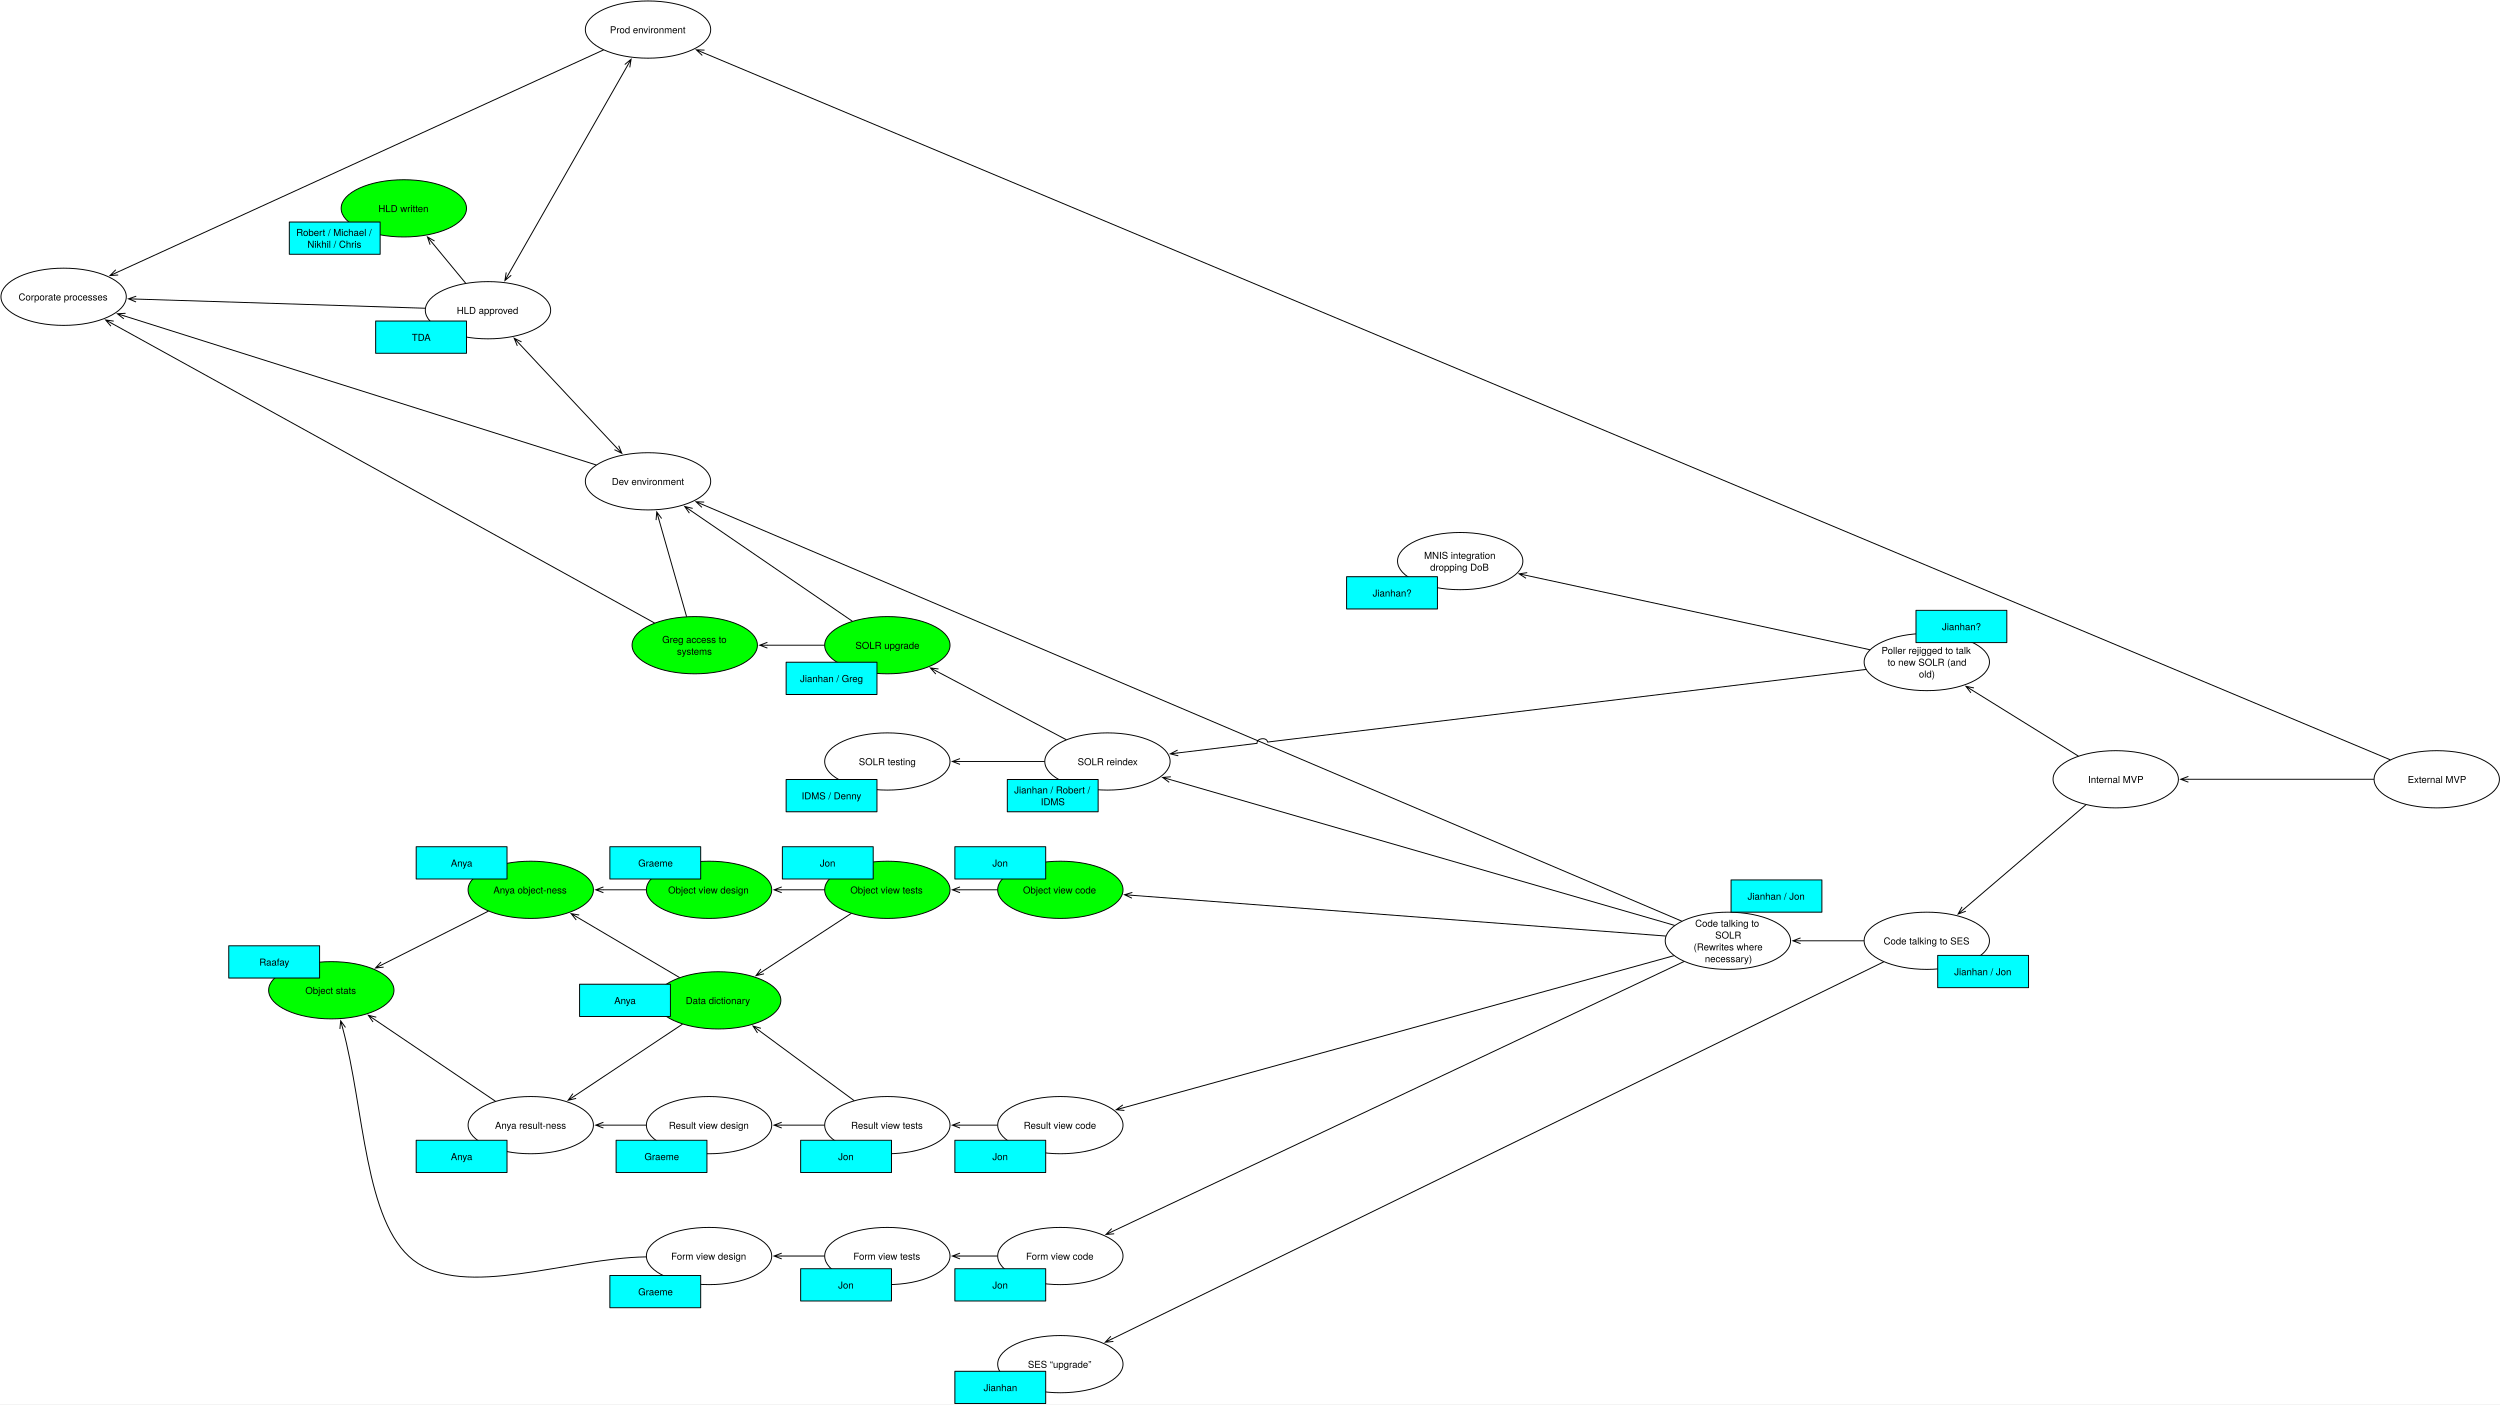
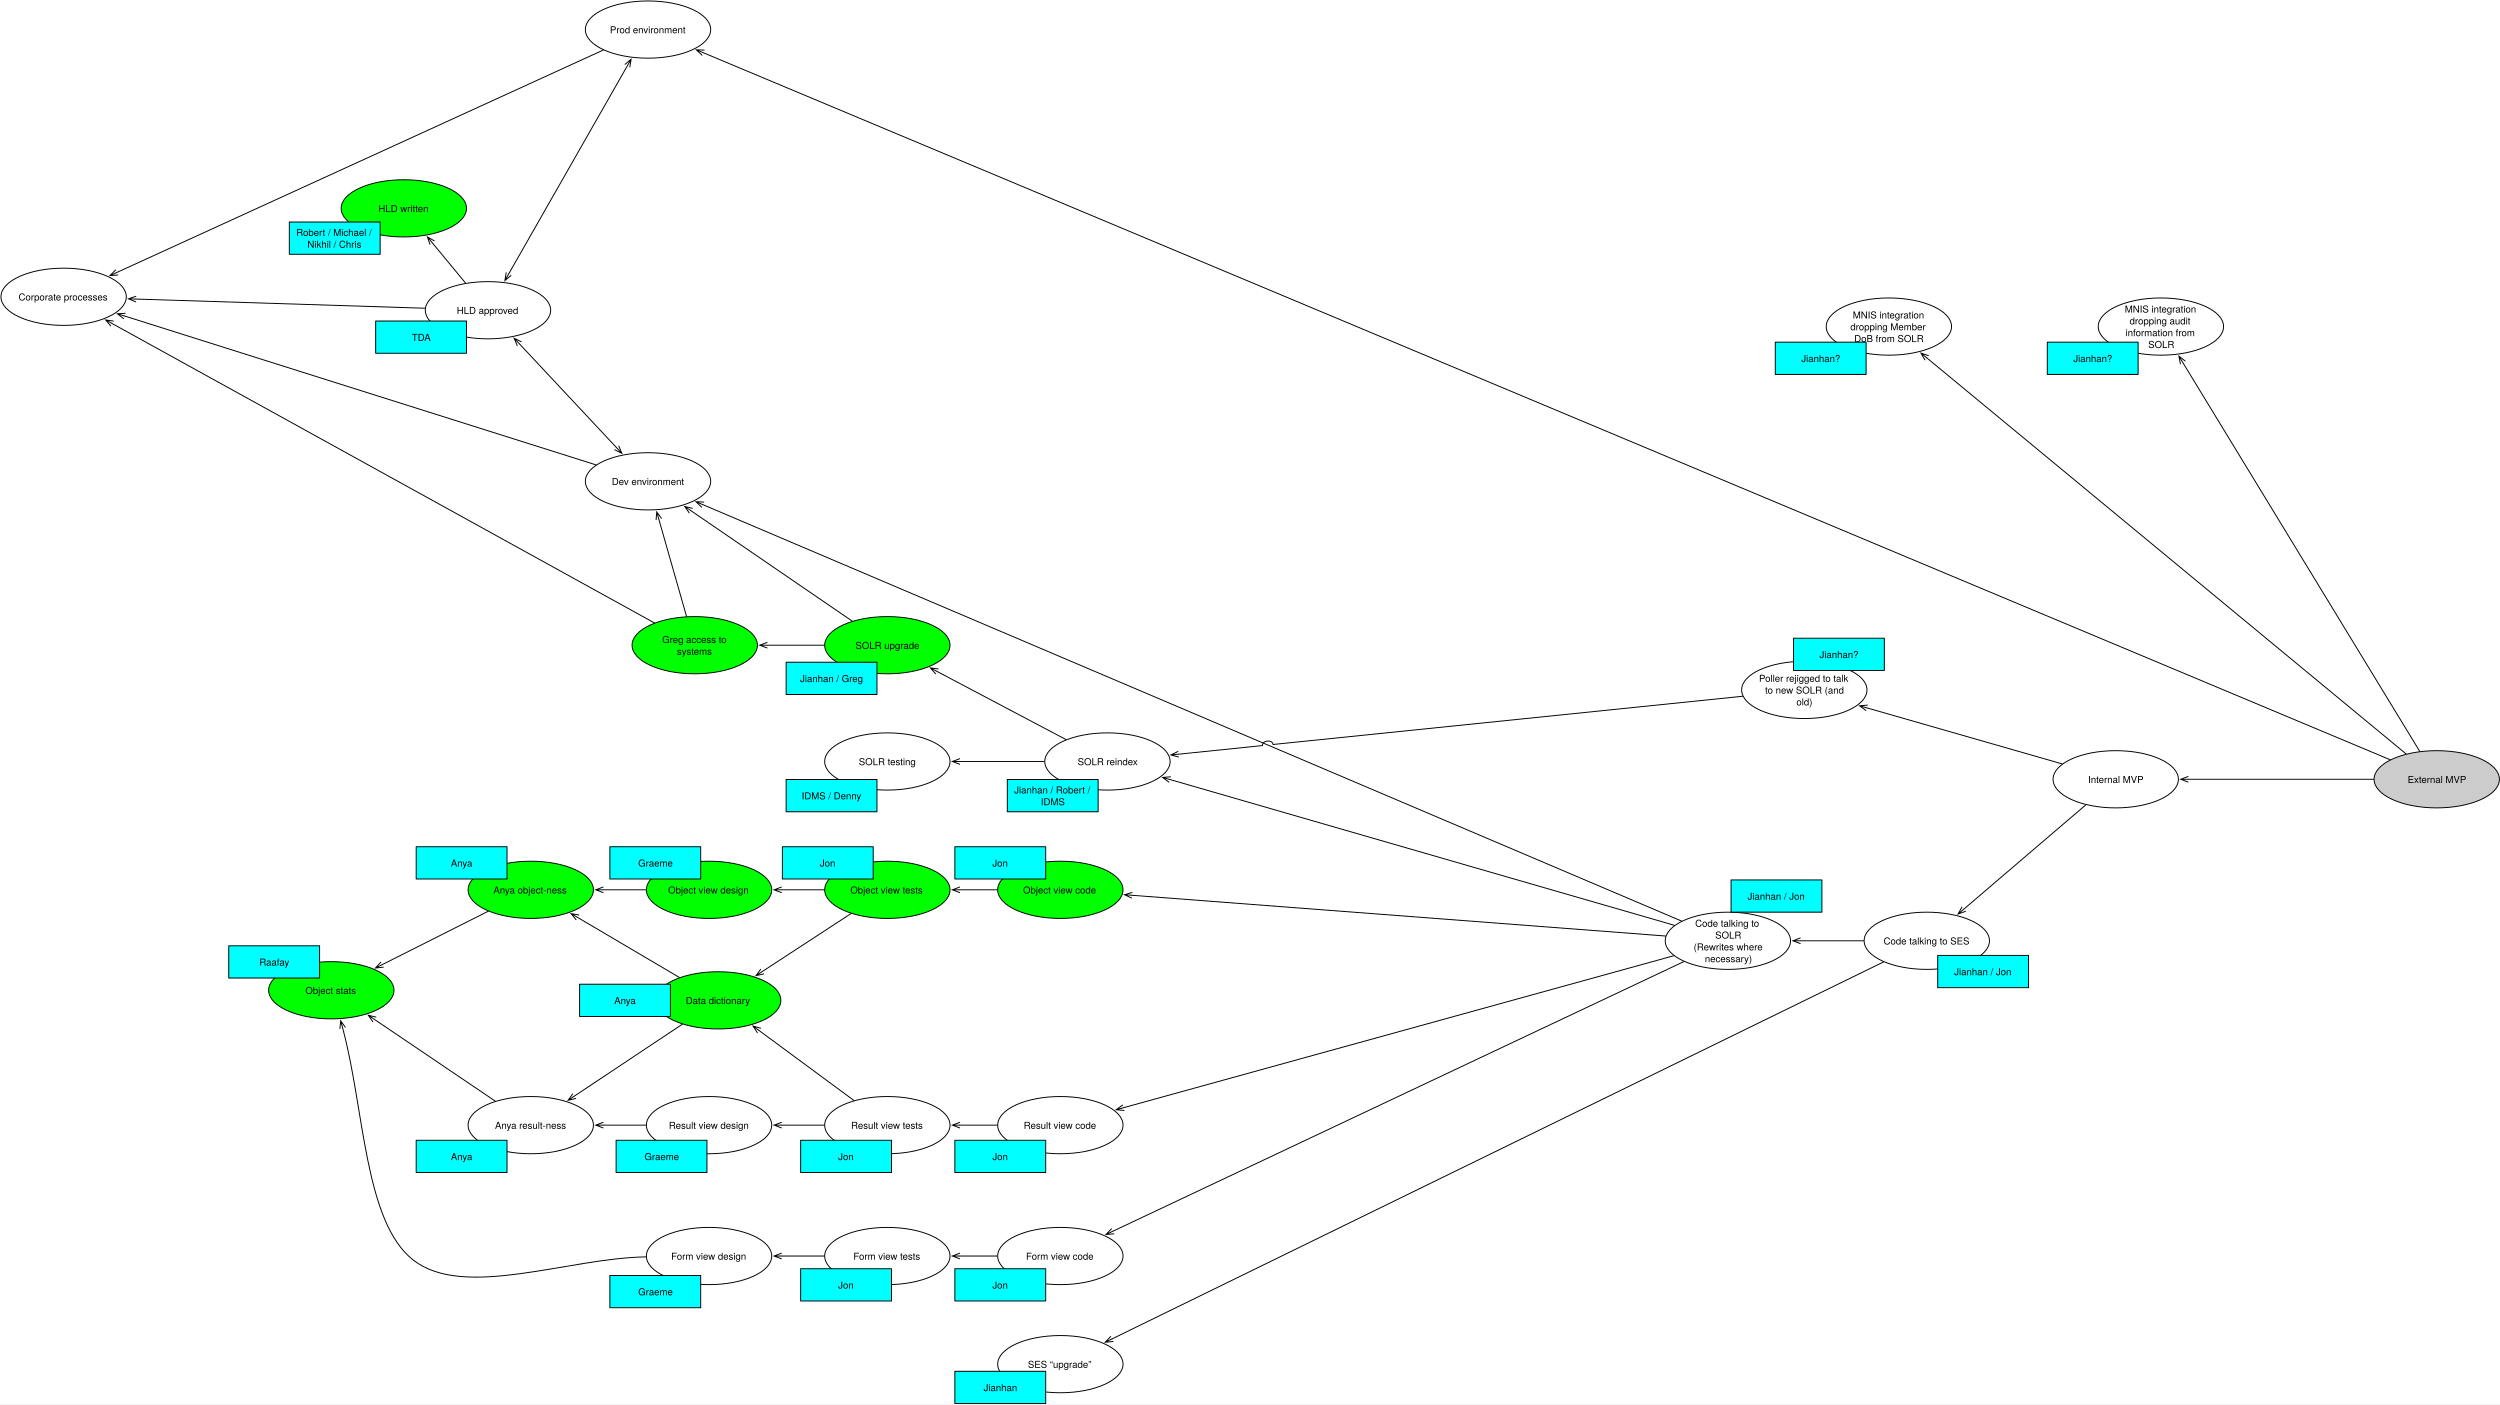
<svg xmlns="http://www.w3.org/2000/svg" version="1.1" viewBox="-69 -586 2601 1461" width="2601" height="1461">
  <defs>
    <marker orient="auto" overflow="visible" markerUnits="strokeWidth" id="StickArrow_Marker" stroke-linejoin="miter" stroke-miterlimit="10" viewBox="-1 -4 10 8" markerWidth="10" markerHeight="8" color="black">
      <g>
        <path d="M 8 0 L 0 0 M 0 -3 L 8 0 L 0 3" fill="none" stroke="currentColor" stroke-width="1" />
      </g>
    </marker>
    <marker orient="auto" overflow="visible" markerUnits="strokeWidth" id="StickArrow_Marker_2" stroke-linejoin="miter" stroke-miterlimit="10" viewBox="-9 -4 10 8" markerWidth="10" markerHeight="8" color="black">
      <g>
        <path d="M -8 0 L 0 0 M 0 3 L -8 0 L 0 -3" fill="none" stroke="currentColor" stroke-width="1" />
      </g>
    </marker>
  </defs>
  <g id="Canvas_1" stroke="none" fill="none" fill-opacity="1" stroke-opacity="1" stroke-dasharray="none">
    <rect fill="white" x="-69" y="-586" width="2601" height="1461" />
    <g id="Canvas_1_Layer_1">
      <g id="Graphic_6">
        <ellipse cx="668.697" cy="339.764" rx="65.197" ry="29.764" fill="lime" />
        <ellipse cx="668.697" cy="339.764" rx="65.197" ry="29.764" stroke="black" stroke-linecap="round" stroke-linejoin="round" stroke-width="1" />
        <text transform="translate(621.5394 333.6238)" fill="black">
          <tspan font-family="Helvetica Neue" font-size="10" fill="black" x="4.562" y="10">Object view design</tspan>
        </text>
      </g>
      <g id="Graphic_7">
        <ellipse cx="275.697" cy="444.264" rx="65.197" ry="29.764" fill="lime" />
        <ellipse cx="275.697" cy="444.264" rx="65.197" ry="29.764" stroke="black" stroke-linecap="round" stroke-linejoin="round" stroke-width="1" />
        <text transform="translate(228.5394 438.1238)" fill="black">
          <tspan font-family="Helvetica Neue" font-size="10" fill="black" x="20.112" y="10">Object stats</tspan>
        </text>
      </g>
      <g id="Graphic_8">
        <ellipse cx="483.197" cy="339.764" rx="65.197" ry="29.764" fill="lime" />
        <ellipse cx="483.197" cy="339.764" rx="65.197" ry="29.764" stroke="black" stroke-linecap="round" stroke-linejoin="round" stroke-width="1" />
        <text transform="translate(436.0394 333.6238)" fill="black">
          <tspan font-family="Helvetica Neue" font-size="10" fill="black" x="8.262" y="10">Anya object-ness</tspan>
        </text>
      </g>
      <g id="Graphic_9">
        <ellipse cx="1034.197" cy="339.764" rx="65.197" ry="29.764" fill="lime" />
        <ellipse cx="1034.197" cy="339.764" rx="65.197" ry="29.764" stroke="black" stroke-linecap="round" stroke-linejoin="round" stroke-width="1" />
        <text transform="translate(987.0394 333.6238)" fill="black">
          <tspan font-family="Helvetica Neue" font-size="10" fill="black" x="8.267" y="10">Object view code</tspan>
        </text>
      </g>
      <g id="Graphic_10">
        <ellipse cx="668.697" cy="584.597" rx="65.197" ry="29.764" fill="white" />
        <ellipse cx="668.697" cy="584.597" rx="65.197" ry="29.764" stroke="black" stroke-linecap="round" stroke-linejoin="round" stroke-width="1" />
        <text transform="translate(621.5394 578.4571)" fill="black">
          <tspan font-family="Helvetica Neue" font-size="10" fill="black" x="5.307" y="10">Result view design</tspan>
        </text>
      </g>
      <g id="Graphic_11">
        <ellipse cx="854.197" cy="85.264" rx="65.197" ry="29.764" fill="lime" />
        <ellipse cx="854.197" cy="85.264" rx="65.197" ry="29.764" stroke="black" stroke-linecap="round" stroke-linejoin="round" stroke-width="1" />
        <text transform="translate(807.0394 79.12378)" fill="black">
          <tspan font-family="Helvetica Neue" font-size="10" fill="black" x="13.907" y="10">SOLR upgrade</tspan>
        </text>
      </g>
      <g id="Graphic_12">
        <ellipse cx="1083.197" cy="206.25" rx="65.197" ry="29.764" fill="white" />
        <ellipse cx="1083.197" cy="206.25" rx="65.197" ry="29.764" stroke="black" stroke-linecap="round" stroke-linejoin="round" stroke-width="1" />
        <text transform="translate(1036.039 200.11)" fill="black">
          <tspan font-family="Helvetica Neue" font-size="10" fill="black" x="16.132" y="10">SOLR reindex</tspan>
        </text>
      </g>
      <g id="Graphic_13">
        <ellipse cx="854.197" cy="206.25" rx="65.197" ry="29.764" fill="white" />
        <ellipse cx="854.197" cy="206.25" rx="65.197" ry="29.764" stroke="black" stroke-linecap="round" stroke-linejoin="round" stroke-width="1" />
        <text transform="translate(807.0394 200.11)" fill="black">
          <tspan font-family="Helvetica Neue" font-size="10" fill="black" x="17.427" y="10">SOLR testing</tspan>
        </text>
      </g>
      <g id="Line_14">
        <line x1="438.962" y1="362.041" x2="328.774" y2="417.534" marker-end="url(#StickArrow_Marker)" stroke="black" stroke-linecap="round" stroke-linejoin="round" stroke-width="1" />
      </g>
      <g id="Line_15">
        <line x1="640.905" y1="479.593" x2="528.729" y2="554.281" marker-end="url(#StickArrow_Marker)" stroke="black" stroke-linecap="round" stroke-linejoin="round" stroke-width="1" />
      </g>
      <g id="Graphic_16">
        <ellipse cx="854.197" cy="339.764" rx="65.197" ry="29.764" fill="lime" />
        <ellipse cx="854.197" cy="339.764" rx="65.197" ry="29.764" stroke="black" stroke-linecap="round" stroke-linejoin="round" stroke-width="1" />
        <text transform="translate(807.0394 333.6238)" fill="black">
          <tspan font-family="Helvetica Neue" font-size="10" fill="black" x="8.637" y="10">Object view tests</tspan>
        </text>
      </g>
      <g id="Line_17">
        <line x1="788.5" y1="339.764" x2="744.294" y2="339.764" marker-end="url(#StickArrow_Marker)" stroke="black" stroke-linecap="round" stroke-linejoin="round" stroke-width="1" />
      </g>
      <g id="Line_18">
        <line x1="968.5" y1="339.764" x2="929.794" y2="339.764" marker-end="url(#StickArrow_Marker)" stroke="black" stroke-linecap="round" stroke-linejoin="round" stroke-width="1" />
      </g>
      <g id="Graphic_19">
        <ellipse cx="483.197" cy="584.597" rx="65.197" ry="29.764" fill="white" />
        <ellipse cx="483.197" cy="584.597" rx="65.197" ry="29.764" stroke="black" stroke-linecap="round" stroke-linejoin="round" stroke-width="1" />
        <text transform="translate(436.0394 578.4571)" fill="black">
          <tspan font-family="Helvetica Neue" font-size="10" fill="black" x="9.927" y="10">Anya result-ness</tspan>
        </text>
      </g>
      <g id="Line_20">
        <line x1="446.299" y1="559.643" x2="320.795" y2="474.764" marker-end="url(#StickArrow_Marker)" stroke="black" stroke-linecap="round" stroke-linejoin="round" stroke-width="1" />
      </g>
      <g id="Line_21">
        <line x1="603" y1="584.597" x2="558.794" y2="584.597" marker-end="url(#StickArrow_Marker)" stroke="black" stroke-linecap="round" stroke-linejoin="round" stroke-width="1" />
      </g>
      <g id="Graphic_22">
        <ellipse cx="854.197" cy="584.597" rx="65.197" ry="29.764" fill="white" />
        <ellipse cx="854.197" cy="584.597" rx="65.197" ry="29.764" stroke="black" stroke-linecap="round" stroke-linejoin="round" stroke-width="1" />
        <text transform="translate(807.0394 578.4571)" fill="black">
          <tspan font-family="Helvetica Neue" font-size="10" fill="black" x="9.382" y="10">Result view tests</tspan>
        </text>
      </g>
      <g id="Line_23">
        <line x1="788.5" y1="584.597" x2="744.294" y2="584.597" marker-end="url(#StickArrow_Marker)" stroke="black" stroke-linecap="round" stroke-linejoin="round" stroke-width="1" />
      </g>
      <g id="Line_24">
        <line x1="968.5" y1="584.597" x2="929.794" y2="584.597" marker-end="url(#StickArrow_Marker)" stroke="black" stroke-linecap="round" stroke-linejoin="round" stroke-width="1" />
      </g>
      <g id="Line_26">
        <line x1="1017.5" y1="206.25" x2="929.794" y2="206.25" marker-end="url(#StickArrow_Marker)" stroke="black" stroke-linecap="round" stroke-linejoin="round" stroke-width="1" />
      </g>
      <g id="Line_27">
        <line x1="1040.126" y1="183.495" x2="906.021" y2="112.644" marker-end="url(#StickArrow_Marker)" stroke="black" stroke-linecap="round" stroke-linejoin="round" stroke-width="1" />
      </g>
      <g id="Graphic_28">
        <ellipse cx="1728.697" cy="392.791" rx="65.197" ry="29.764" fill="white" />
        <ellipse cx="1728.697" cy="392.791" rx="65.197" ry="29.764" stroke="black" stroke-linecap="round" stroke-linejoin="round" stroke-width="1" />
        <text transform="translate(1681.539 368.2313)" fill="black">
          <tspan font-family="Helvetica Neue" font-size="10" fill="black" x="13.077" y="10">Code talking to </tspan>
          <tspan font-family="Helvetica Neue" font-size="10" fill="black" x="33.912" y="22.28">SOLR</tspan>
          <tspan font-family="Helvetica Neue" font-size="10" fill="black" x="11.522" y="34.56">(Rewrites where </tspan>
          <tspan font-family="Helvetica Neue" font-size="10" fill="black" x="23.177" y="46.84">necessary)</tspan>
        </text>
      </g>
      <g id="Line_29">
        <line x1="1673.117" y1="376.73" x2="1148.287" y2="225.06" marker-end="url(#StickArrow_Marker)" stroke="black" stroke-linecap="round" stroke-linejoin="round" stroke-width="1" />
      </g>
      <g id="Graphic_30">
        <ellipse cx="1034.197" cy="584.597" rx="65.197" ry="29.764" fill="white" />
        <ellipse cx="1034.197" cy="584.597" rx="65.197" ry="29.764" stroke="black" stroke-linecap="round" stroke-linejoin="round" stroke-width="1" />
        <text transform="translate(987.0394 578.4571)" fill="black">
          <tspan font-family="Helvetica Neue" font-size="10" fill="black" x="9.012" y="10">Result view code</tspan>
        </text>
      </g>
      <g id="Line_31">
        <line x1="1663.89" y1="387.843" x2="1108.875" y2="345.466" marker-end="url(#StickArrow_Marker)" stroke="black" stroke-linecap="round" stroke-linejoin="round" stroke-width="1" />
      </g>
      <g id="Line_32">
        <line x1="1672.418" y1="408.334" x2="1100.018" y2="566.419" marker-end="url(#StickArrow_Marker)" stroke="black" stroke-linecap="round" stroke-linejoin="round" stroke-width="1" />
      </g>
      <g id="Graphic_35">
        <ellipse cx="668.697" cy="720.764" rx="65.197" ry="29.764" fill="white" />
        <ellipse cx="668.697" cy="720.764" rx="65.197" ry="29.764" stroke="black" stroke-linecap="round" stroke-linejoin="round" stroke-width="1" />
        <text transform="translate(621.5394 714.6238)" fill="black">
          <tspan font-family="Helvetica Neue" font-size="10" fill="black" x="7.712" y="10">Form view design</tspan>
        </text>
      </g>
      <g id="Graphic_34">
        <ellipse cx="854.197" cy="720.764" rx="65.197" ry="29.764" fill="white" />
        <ellipse cx="854.197" cy="720.764" rx="65.197" ry="29.764" stroke="black" stroke-linecap="round" stroke-linejoin="round" stroke-width="1" />
        <text transform="translate(807.0394 714.6238)" fill="black">
          <tspan font-family="Helvetica Neue" font-size="10" fill="black" x="11.787" y="10">Form view tests</tspan>
        </text>
      </g>
      <g id="Graphic_33">
        <ellipse cx="1034.197" cy="720.764" rx="65.197" ry="29.764" fill="white" />
        <ellipse cx="1034.197" cy="720.764" rx="65.197" ry="29.764" stroke="black" stroke-linecap="round" stroke-linejoin="round" stroke-width="1" />
        <text transform="translate(987.0394 714.6238)" fill="black">
          <tspan font-family="Helvetica Neue" font-size="10" fill="black" x="11.417" y="10">Form view code</tspan>
        </text>
      </g>
      <g id="Line_36">
        <line x1="968.5" y1="720.764" x2="929.794" y2="720.764" marker-end="url(#StickArrow_Marker)" stroke="black" stroke-linecap="round" stroke-linejoin="round" stroke-width="1" />
      </g>
      <g id="Line_37">
        <line x1="788.5" y1="720.764" x2="744.294" y2="720.764" marker-end="url(#StickArrow_Marker)" stroke="black" stroke-linecap="round" stroke-linejoin="round" stroke-width="1" />
      </g>
      <g id="Line_38">
        <line x1="1682.93" y1="414.404" x2="1088.915" y2="694.923" marker-end="url(#StickArrow_Marker)" stroke="black" stroke-linecap="round" stroke-linejoin="round" stroke-width="1" />
      </g>
      <g id="Line_39">
        <line x1="1680.542" y1="372.302" x2="662.461" y2="-60.871" marker-end="url(#StickArrow_Marker)" stroke="black" stroke-linecap="round" stroke-linejoin="round" stroke-width="1" />
      </g>
      <g id="Graphic_40">
        <ellipse cx="1034.197" cy="833.264" rx="65.197" ry="29.764" fill="white" />
        <ellipse cx="1034.197" cy="833.264" rx="65.197" ry="29.764" stroke="black" stroke-linecap="round" stroke-linejoin="round" stroke-width="1" />
        <text transform="translate(987.0394 827.1238)" fill="black">
          <tspan font-family="Helvetica Neue" font-size="10" fill="black" x="13.357" y="10">SES “upgrade”</tspan>
        </text>
      </g>
      <g id="Graphic_41">
        <ellipse cx="1935.644" cy="392.791" rx="65.197" ry="29.764" fill="white" />
        <ellipse cx="1935.644" cy="392.791" rx="65.197" ry="29.764" stroke="black" stroke-linecap="round" stroke-linejoin="round" stroke-width="1" />
        <text transform="translate(1888.486 386.6513)" fill="black">
          <tspan font-family="Helvetica Neue" font-size="10" fill="black" x="2.152" y="10">Code talking to SES</tspan>
        </text>
      </g>
      <g id="Line_42">
        <line x1="1869.947" y1="392.791" x2="1804.294" y2="392.791" marker-end="url(#StickArrow_Marker)" stroke="black" stroke-linecap="round" stroke-linejoin="round" stroke-width="1" />
      </g>
      <g id="Line_43">
        <line x1="1890.685" y1="414.76" x2="1088.051" y2="806.949" marker-end="url(#StickArrow_Marker)" stroke="black" stroke-linecap="round" stroke-linejoin="round" stroke-width="1" />
      </g>
      <g id="Graphic_44">
        <ellipse cx="438.697" cy="-263.236" rx="65.197" ry="29.764" fill="white" />
        <ellipse cx="438.697" cy="-263.236" rx="65.197" ry="29.764" stroke="black" stroke-linecap="round" stroke-linejoin="round" stroke-width="1" />
        <text transform="translate(391.5394 -269.3762)" fill="black">
          <tspan font-family="Helvetica Neue" font-size="10" fill="black" x="14.647" y="10">HLD approved</tspan>
        </text>
      </g>
      <g id="Line_46">
        <line x1="2417.709" y1="204.441" x2="662.815" y2="-531.087" marker-end="url(#StickArrow_Marker)" stroke="black" stroke-linecap="round" stroke-linejoin="round" stroke-width="1" />
      </g>
      <g id="Graphic_47">
        <ellipse cx="-2.803" cy="-277.236" rx="65.197" ry="29.764" fill="white" />
        <ellipse cx="-2.803" cy="-277.236" rx="65.197" ry="29.764" stroke="black" stroke-linecap="round" stroke-linejoin="round" stroke-width="1" />
        <text transform="translate(-49.96063 -283.3762)" fill="black">
          <tspan font-family="Helvetica Neue" font-size="10" fill="black" x=".212" y="10">Corporate processes</tspan>
        </text>
      </g>
      <g id="Line_48">
        <line x1="415.37" y1="-291.478" x2="380.775" y2="-333.361" marker-end="url(#StickArrow_Marker)" stroke="black" stroke-linecap="round" stroke-linejoin="round" stroke-width="1" />
      </g>
      <g id="Graphic_50">
-         <ellipse cx="1935.644" cy="102.791" rx="65.197" ry="29.764" fill="white" />
-         <ellipse cx="1935.644" cy="102.791" rx="65.197" ry="29.764" stroke="black" stroke-linecap="round" stroke-linejoin="round" stroke-width="1" />
-         <text transform="translate(1888.486 84.37134)" fill="black">
+         <ellipse cx="1808.197" cy="131.791" rx="65.197" ry="29.764" fill="white" />
+         <ellipse cx="1808.197" cy="131.791" rx="65.197" ry="29.764" stroke="black" stroke-linecap="round" stroke-linejoin="round" stroke-width="1" />
+         <text transform="translate(1761.039 113.3713)" fill="black">
          <tspan font-family="Helvetica Neue" font-size="10" fill="black" x=".027" y="10">Poller rejigged to talk </tspan>
          <tspan font-family="Helvetica Neue" font-size="10" fill="black" x="6.317" y="22.28">to new SOLR (and </tspan>
          <tspan font-family="Helvetica Neue" font-size="10" fill="black" x="38.917" y="34.56">old)</tspan>
        </text>
      </g>
      <g id="Line_51">
-         <path d="M 1872.129 110.5 L 1249.774 186.033 C 1249.111 180.573 1238.191 181.898 1238.854 187.358 L 1156.54 197.349" marker-end="url(#StickArrow_Marker)" stroke="black" stroke-linecap="round" stroke-linejoin="round" stroke-width="1" />
+         <path d="M 1744.084 138.376 L 1255.479 188.556 C 1254.917 183.085 1243.974 184.209 1244.536 189.68 L 1157.158 198.654" marker-end="url(#StickArrow_Marker)" stroke="black" stroke-linecap="round" stroke-linejoin="round" stroke-width="1" />
      </g>
      <g id="Graphic_52">
        <ellipse cx="2132.197" cy="224.764" rx="65.197" ry="29.764" fill="white" />
        <ellipse cx="2132.197" cy="224.764" rx="65.197" ry="29.764" stroke="black" stroke-linecap="round" stroke-linejoin="round" stroke-width="1" />
        <text transform="translate(2085.039 218.6238)" fill="black">
          <tspan font-family="Helvetica Neue" font-size="10" fill="black" x="18.452" y="10">Internal MVP</tspan>
        </text>
      </g>
      <g id="Line_53">
        <line x1="2101.097" y1="251.35" x2="1974.269" y2="359.772" marker-end="url(#StickArrow_Marker)" stroke="black" stroke-linecap="round" stroke-linejoin="round" stroke-width="1" />
      </g>
      <g id="Line_54">
-         <line x1="2093.132" y1="200.522" x2="1983.12" y2="132.253" marker-end="url(#StickArrow_Marker)" stroke="black" stroke-linecap="round" stroke-linejoin="round" stroke-width="1" />
+         <line x1="2076.506" y1="208.783" x2="1873.404" y2="150.503" marker-end="url(#StickArrow_Marker)" stroke="black" stroke-linecap="round" stroke-linejoin="round" stroke-width="1" />
      </g>
      <g id="Graphic_72">
-         <ellipse cx="2466.197" cy="224.764" rx="65.197" ry="29.764" fill="white" />
+         <ellipse cx="2466.197" cy="224.764" rx="65.197" ry="29.764" fill="#ccc" />
        <ellipse cx="2466.197" cy="224.764" rx="65.197" ry="29.764" stroke="black" stroke-linecap="round" stroke-linejoin="round" stroke-width="1" />
        <text transform="translate(2419.039 218.6238)" fill="black">
          <tspan font-family="Helvetica Neue" font-size="10" fill="black" x="16.882" y="10">External MVP</tspan>
        </text>
      </g>
      <g id="Line_73">
        <line x1="2400.5" y1="224.764" x2="2207.794" y2="224.764" marker-end="url(#StickArrow_Marker)" stroke="black" stroke-linecap="round" stroke-linejoin="round" stroke-width="1" />
      </g>
      <g id="Line_74">
        <path d="M 603.029 721.668 C 522.361 722.779 414.033 766.236 361 725 C 309.943 685.3 310.108 567.076 287.529 483.737" marker-end="url(#StickArrow_Marker)" stroke="black" stroke-linecap="round" stroke-linejoin="round" stroke-width="1" />
      </g>
      <g id="Line_75">
        <line x1="816.432" y1="364.44" x2="724.25" y2="424.672" marker-end="url(#StickArrow_Marker)" stroke="black" stroke-linecap="round" stroke-linejoin="round" stroke-width="1" />
      </g>
      <g id="Line_76">
        <line x1="819.478" y1="558.985" x2="720.883" y2="486.253" marker-end="url(#StickArrow_Marker)" stroke="black" stroke-linecap="round" stroke-linejoin="round" stroke-width="1" />
      </g>
      <g id="Graphic_77">
-         <ellipse cx="1450.197" cy="-2.236" rx="65.197" ry="29.764" fill="white" />
-         <ellipse cx="1450.197" cy="-2.236" rx="65.197" ry="29.764" stroke="black" stroke-linecap="round" stroke-linejoin="round" stroke-width="1" />
-         <text transform="translate(1403.039 -14.51622)" fill="black">
+         <ellipse cx="1896.197" cy="-246.236" rx="65.197" ry="29.764" fill="white" />
+         <ellipse cx="1896.197" cy="-246.236" rx="65.197" ry="29.764" stroke="black" stroke-linecap="round" stroke-linejoin="round" stroke-width="1" />
+         <text transform="translate(1849.039 -264.6562)" fill="black">
          <tspan font-family="Helvetica Neue" font-size="10" fill="black" x="9.562" y="10">MNIS integration </tspan>
-           <tspan font-family="Helvetica Neue" font-size="10" fill="black" x="15.852" y="22.28">dropping DoB</tspan>
+           <tspan font-family="Helvetica Neue" font-size="10" fill="black" x="7.047" y="22.28">dropping Member </tspan>
+           <tspan font-family="Helvetica Neue" font-size="10" fill="black" x="11.127" y="34.56">DoB from SOLR</tspan>
        </text>
      </g>
      <g id="Line_78">
-         <line x1="1876.223" y1="89.936" x2="1519.293" y2="12.713" marker-end="url(#StickArrow_Marker)" stroke="black" stroke-linecap="round" stroke-linejoin="round" stroke-width="1" />
+         <line x1="2434.275" y1="198.386" x2="1935.75" y2="-213.553" marker-end="url(#StickArrow_Marker)" stroke="black" stroke-linecap="round" stroke-linejoin="round" stroke-width="1" />
      </g>
      <g id="Line_84">
        <line x1="817.611" y1="60.212" x2="649.951" y2="-54.591" marker-end="url(#StickArrow_Marker)" stroke="black" stroke-linecap="round" stroke-linejoin="round" stroke-width="1" />
      </g>
      <g id="Graphic_85">
        <ellipse cx="605.197" cy="-85.236" rx="65.197" ry="29.764" fill="white" />
        <ellipse cx="605.197" cy="-85.236" rx="65.197" ry="29.764" stroke="black" stroke-linecap="round" stroke-linejoin="round" stroke-width="1" />
        <text transform="translate(558.0394 -91.37622)" fill="black">
          <tspan font-family="Helvetica Neue" font-size="10" fill="black" x="9.457" y="10">Dev environment</tspan>
        </text>
      </g>
      <g id="Line_86">
        <line x1="471.412" y1="-228.261" x2="572.481" y2="-120.211" marker-end="url(#StickArrow_Marker)" marker-start="url(#StickArrow_Marker_2)" stroke="black" stroke-linecap="round" stroke-linejoin="round" stroke-width="1" />
      </g>
      <g id="Graphic_87">
        <ellipse cx="678.197" cy="454.764" rx="65.197" ry="29.764" fill="lime" />
        <ellipse cx="678.197" cy="454.764" rx="65.197" ry="29.764" stroke="black" stroke-linecap="round" stroke-linejoin="round" stroke-width="1" />
        <text transform="translate(631.0394 448.6238)" fill="black">
          <tspan font-family="Helvetica Neue" font-size="10" fill="black" x="13.357" y="10">Data dictionary</tspan>
        </text>
      </g>
      <g id="Line_88">
        <line x1="603" y1="339.764" x2="558.794" y2="339.764" marker-end="url(#StickArrow_Marker)" stroke="black" stroke-linecap="round" stroke-linejoin="round" stroke-width="1" />
      </g>
      <g id="Line_90">
        <line x1="637.853" y1="430.971" x2="532.068" y2="368.585" marker-end="url(#StickArrow_Marker)" stroke="black" stroke-linecap="round" stroke-linejoin="round" stroke-width="1" />
      </g>
      <g id="Graphic_91">
        <ellipse cx="351.144" cy="-369.236" rx="65.197" ry="29.764" fill="lime" />
        <ellipse cx="351.144" cy="-369.236" rx="65.197" ry="29.764" stroke="black" stroke-linecap="round" stroke-linejoin="round" stroke-width="1" />
        <text transform="translate(303.9862 -375.3762)" fill="black">
          <tspan font-family="Helvetica Neue" font-size="10" fill="black" x="20.677" y="10">HLD written</tspan>
        </text>
      </g>
      <g id="Line_92">
        <line x1="373.156" y1="-265.315" x2="72.633" y2="-274.844" marker-end="url(#StickArrow_Marker)" stroke="black" stroke-linecap="round" stroke-linejoin="round" stroke-width="1" />
      </g>
      <g id="Graphic_94">
        <ellipse cx="653.803" cy="85.264" rx="65.197" ry="29.764" fill="lime" />
        <ellipse cx="653.803" cy="85.264" rx="65.197" ry="29.764" stroke="black" stroke-linecap="round" stroke-linejoin="round" stroke-width="1" />
        <text transform="translate(606.6457 72.98378)" fill="black">
          <tspan font-family="Helvetica Neue" font-size="10" fill="black" x="13.267" y="10">Greg access to </tspan>
          <tspan font-family="Helvetica Neue" font-size="10" fill="black" x="28.632" y="22.28">systems</tspan>
        </text>
      </g>
      <g id="Line_95">
        <line x1="611.815" y1="62.083" x2="47.852" y2="-249.271" marker-end="url(#StickArrow_Marker)" stroke="black" stroke-linecap="round" stroke-linejoin="round" stroke-width="1" />
      </g>
      <g id="Line_96">
        <line x1="788.5" y1="85.264" x2="729.4" y2="85.264" marker-end="url(#StickArrow_Marker)" stroke="black" stroke-linecap="round" stroke-linejoin="round" stroke-width="1" />
      </g>
      <g id="Line_97">
        <line x1="645.251" y1="55.267" x2="616.463" y2="-45.718" marker-end="url(#StickArrow_Marker)" stroke="black" stroke-linecap="round" stroke-linejoin="round" stroke-width="1" />
      </g>
      <g id="Graphic_98">
        <rect x="232" y="-355" width="94.5" height="33.555" fill="aqua" />
        <rect x="232" y="-355" width="94.5" height="33.555" stroke="black" stroke-linecap="round" stroke-linejoin="round" stroke-width="1" />
        <text transform="translate(237 -350.5024)" fill="black">
          <tspan font-family="Helvetica Neue" font-size="10" fill="black" x="2.155" y="10">Robert / Michael / </tspan>
          <tspan font-family="Helvetica Neue" font-size="10" fill="black" x="13.825" y="22.28">Nikhil / Chris</tspan>
        </text>
      </g>
      <g id="Graphic_101">
        <ellipse cx="605.197" cy="-555.236" rx="65.197" ry="29.764" fill="white" />
        <ellipse cx="605.197" cy="-555.236" rx="65.197" ry="29.764" stroke="black" stroke-linecap="round" stroke-linejoin="round" stroke-width="1" />
        <text transform="translate(558.0394 -561.3762)" fill="black">
          <tspan font-family="Helvetica Neue" font-size="10" fill="black" x="7.512" y="10">Prod environment</tspan>
        </text>
      </g>
      <g id="Line_102">
        <line x1="460.275" y1="-301.079" x2="583.619" y2="-517.393" marker-end="url(#StickArrow_Marker)" marker-start="url(#StickArrow_Marker_2)" stroke="black" stroke-linecap="round" stroke-linejoin="round" stroke-width="1" />
      </g>
      <g id="Line_105">
        <line x1="558.677" y1="-533.966" x2="52.72" y2="-302.623" marker-end="url(#StickArrow_Marker)" stroke="black" stroke-linecap="round" stroke-linejoin="round" stroke-width="1" />
      </g>
      <g id="Line_106">
        <line x1="551.092" y1="-102.322" x2="60.742" y2="-257.169" marker-end="url(#StickArrow_Marker)" stroke="black" stroke-linecap="round" stroke-linejoin="round" stroke-width="1" />
      </g>
      <g id="Graphic_108">
        <rect x="321.841" y="-252" width="94.5" height="33.555" fill="aqua" />
        <rect x="321.841" y="-252" width="94.5" height="33.555" stroke="black" stroke-linecap="round" stroke-linejoin="round" stroke-width="1" />
        <text transform="translate(326.8406 -241.3624)" fill="black">
          <tspan font-family="Helvetica Neue" font-size="10" fill="black" x="32.62" y="10">TDA</tspan>
        </text>
      </g>
      <g id="Graphic_109">
        <rect x="748.894" y="103" width="94.5" height="33.555" fill="aqua" />
        <rect x="748.894" y="103" width="94.5" height="33.555" stroke="black" stroke-linecap="round" stroke-linejoin="round" stroke-width="1" />
        <text transform="translate(753.8937 113.6376)" fill="black">
          <tspan font-family="Helvetica Neue" font-size="10" fill="black" x="9.465" y="10">Jianhan / Greg</tspan>
        </text>
      </g>
      <g id="Graphic_110">
        <rect x="748.894" y="225" width="94.5" height="33.555" fill="aqua" />
        <rect x="748.894" y="225" width="94.5" height="33.555" stroke="black" stroke-linecap="round" stroke-linejoin="round" stroke-width="1" />
        <text transform="translate(753.8937 235.6376)" fill="black">
          <tspan font-family="Helvetica Neue" font-size="10" fill="black" x="11.13" y="10">IDMS / Denny</tspan>
        </text>
      </g>
      <g id="Graphic_111">
        <rect x="979" y="225" width="94.5" height="33.555" fill="aqua" />
        <rect x="979" y="225" width="94.5" height="33.555" stroke="black" stroke-linecap="round" stroke-linejoin="round" stroke-width="1" />
        <text transform="translate(984 229.4976)" fill="black">
          <tspan font-family="Helvetica Neue" font-size="10" fill="black" x="2.15" y="10">Jianhan / Robert / </tspan>
          <tspan font-family="Helvetica Neue" font-size="10" fill="black" x="29.84" y="22.28">IDMS</tspan>
        </text>
      </g>
      <g id="Graphic_112">
-         <rect x="1332" y="14" width="94.5" height="33.555" fill="aqua" />
-         <rect x="1332" y="14" width="94.5" height="33.555" stroke="black" stroke-linecap="round" stroke-linejoin="round" stroke-width="1" />
-         <text transform="translate(1337 24.63756)" fill="black">
+         <rect x="1778" y="-230" width="94.5" height="33.555" fill="aqua" />
+         <rect x="1778" y="-230" width="94.5" height="33.555" stroke="black" stroke-linecap="round" stroke-linejoin="round" stroke-width="1" />
+         <text transform="translate(1783 -219.3624)" fill="black">
          <tspan font-family="Helvetica Neue" font-size="10" fill="black" x="22.055" y="10">Jianhan?</tspan>
        </text>
      </g>
      <g id="Graphic_113">
        <rect x="924.447" y="294.945" width="94.5" height="33.555" fill="aqua" />
        <rect x="924.447" y="294.945" width="94.5" height="33.555" stroke="black" stroke-linecap="round" stroke-linejoin="round" stroke-width="1" />
        <text transform="translate(929.4469 305.5824)" fill="black">
          <tspan font-family="Helvetica Neue" font-size="10" fill="black" x="34.005" y="10">Jon</tspan>
        </text>
      </g>
      <g id="Graphic_114">
        <rect x="744.973" y="294.945" width="94.5" height="33.555" fill="aqua" />
        <rect x="744.973" y="294.945" width="94.5" height="33.555" stroke="black" stroke-linecap="round" stroke-linejoin="round" stroke-width="1" />
        <text transform="translate(749.9734 305.5824)" fill="black">
          <tspan font-family="Helvetica Neue" font-size="10" fill="black" x="34.005" y="10">Jon</tspan>
        </text>
      </g>
      <g id="Graphic_115">
        <rect x="565.5" y="294.945" width="94.5" height="33.555" fill="aqua" />
        <rect x="565.5" y="294.945" width="94.5" height="33.555" stroke="black" stroke-linecap="round" stroke-linejoin="round" stroke-width="1" />
        <text transform="translate(570.5 305.5824)" fill="black">
          <tspan font-family="Helvetica Neue" font-size="10" fill="black" x="24.47" y="10">Graeme</tspan>
        </text>
      </g>
      <g id="Graphic_116">
        <rect x="364" y="294.945" width="94.5" height="33.555" fill="aqua" />
        <rect x="364" y="294.945" width="94.5" height="33.555" stroke="black" stroke-linecap="round" stroke-linejoin="round" stroke-width="1" />
        <text transform="translate(369 305.5824)" fill="black">
          <tspan font-family="Helvetica Neue" font-size="10" fill="black" x="31.045" y="10">Anya</tspan>
        </text>
      </g>
      <g id="Graphic_117">
        <rect x="534" y="437.986" width="94.5" height="33.555" fill="aqua" />
        <rect x="534" y="437.986" width="94.5" height="33.555" stroke="black" stroke-linecap="round" stroke-linejoin="round" stroke-width="1" />
        <text transform="translate(539 448.6238)" fill="black">
          <tspan font-family="Helvetica Neue" font-size="10" fill="black" x="31.045" y="10">Anya</tspan>
        </text>
      </g>
      <g id="Graphic_118">
        <rect x="364" y="600.333" width="94.5" height="33.555" fill="aqua" />
        <rect x="364" y="600.333" width="94.5" height="33.555" stroke="black" stroke-linecap="round" stroke-linejoin="round" stroke-width="1" />
        <text transform="translate(369 610.9709)" fill="black">
          <tspan font-family="Helvetica Neue" font-size="10" fill="black" x="31.045" y="10">Anya</tspan>
        </text>
      </g>
      <g id="Graphic_119">
        <rect x="169" y="398" width="94.5" height="33.555" fill="aqua" />
        <rect x="169" y="398" width="94.5" height="33.555" stroke="black" stroke-linecap="round" stroke-linejoin="round" stroke-width="1" />
        <text transform="translate(174 408.6376)" fill="black">
          <tspan font-family="Helvetica Neue" font-size="10" fill="black" x="26.79" y="10">Raafay</tspan>
        </text>
      </g>
      <g id="Graphic_120">
        <rect x="572" y="600.333" width="94.5" height="33.555" fill="aqua" />
        <rect x="572" y="600.333" width="94.5" height="33.555" stroke="black" stroke-linecap="round" stroke-linejoin="round" stroke-width="1" />
        <text transform="translate(577 610.9709)" fill="black">
          <tspan font-family="Helvetica Neue" font-size="10" fill="black" x="24.47" y="10">Graeme</tspan>
        </text>
      </g>
      <g id="Graphic_121">
        <rect x="764" y="600.333" width="94.5" height="33.555" fill="aqua" />
        <rect x="764" y="600.333" width="94.5" height="33.555" stroke="black" stroke-linecap="round" stroke-linejoin="round" stroke-width="1" />
        <text transform="translate(769 610.9709)" fill="black">
          <tspan font-family="Helvetica Neue" font-size="10" fill="black" x="34.005" y="10">Jon</tspan>
        </text>
      </g>
      <g id="Graphic_122">
        <rect x="924.447" y="600.333" width="94.5" height="33.555" fill="aqua" />
        <rect x="924.447" y="600.333" width="94.5" height="33.555" stroke="black" stroke-linecap="round" stroke-linejoin="round" stroke-width="1" />
        <text transform="translate(929.4469 610.9709)" fill="black">
          <tspan font-family="Helvetica Neue" font-size="10" fill="black" x="34.005" y="10">Jon</tspan>
        </text>
      </g>
      <g id="Graphic_123">
        <rect x="565.5" y="741" width="94.5" height="33.555" fill="aqua" />
        <rect x="565.5" y="741" width="94.5" height="33.555" stroke="black" stroke-linecap="round" stroke-linejoin="round" stroke-width="1" />
        <text transform="translate(570.5 751.6376)" fill="black">
          <tspan font-family="Helvetica Neue" font-size="10" fill="black" x="24.47" y="10">Graeme</tspan>
        </text>
      </g>
      <g id="Graphic_125">
        <rect x="764" y="734" width="94.5" height="33.555" fill="aqua" />
        <rect x="764" y="734" width="94.5" height="33.555" stroke="black" stroke-linecap="round" stroke-linejoin="round" stroke-width="1" />
        <text transform="translate(769 744.6376)" fill="black">
          <tspan font-family="Helvetica Neue" font-size="10" fill="black" x="34.005" y="10">Jon</tspan>
        </text>
      </g>
      <g id="Graphic_124">
        <rect x="924.447" y="734" width="94.5" height="33.555" fill="aqua" />
        <rect x="924.447" y="734" width="94.5" height="33.555" stroke="black" stroke-linecap="round" stroke-linejoin="round" stroke-width="1" />
        <text transform="translate(929.4469 744.6376)" fill="black">
          <tspan font-family="Helvetica Neue" font-size="10" fill="black" x="34.005" y="10">Jon</tspan>
        </text>
      </g>
      <g id="Graphic_126">
        <rect x="924.447" y="840.694" width="94.5" height="33.555" fill="aqua" />
        <rect x="924.447" y="840.694" width="94.5" height="33.555" stroke="black" stroke-linecap="round" stroke-linejoin="round" stroke-width="1" />
        <text transform="translate(929.4469 851.3318)" fill="black">
          <tspan font-family="Helvetica Neue" font-size="10" fill="black" x="24.835" y="10">Jianhan</tspan>
        </text>
      </g>
      <g id="Graphic_127">
        <rect x="1732" y="329.472" width="94.5" height="33.555" fill="aqua" />
        <rect x="1732" y="329.472" width="94.5" height="33.555" stroke="black" stroke-linecap="round" stroke-linejoin="round" stroke-width="1" />
        <text transform="translate(1737 340.11)" fill="black">
          <tspan font-family="Helvetica Neue" font-size="10" fill="black" x="12.145" y="10">Jianhan / Jon</tspan>
        </text>
      </g>
      <g id="Graphic_128">
        <rect x="1947" y="408" width="94.5" height="33.555" fill="aqua" />
        <rect x="1947" y="408" width="94.5" height="33.555" stroke="black" stroke-linecap="round" stroke-linejoin="round" stroke-width="1" />
        <text transform="translate(1952 418.6376)" fill="black">
          <tspan font-family="Helvetica Neue" font-size="10" fill="black" x="12.145" y="10">Jianhan / Jon</tspan>
        </text>
      </g>
      <g id="Graphic_129">
-         <rect x="1924.394" y="49" width="94.5" height="33.555" fill="aqua" />
-         <rect x="1924.394" y="49" width="94.5" height="33.555" stroke="black" stroke-linecap="round" stroke-linejoin="round" stroke-width="1" />
-         <text transform="translate(1929.394 59.63756)" fill="black">
+         <rect x="1796.947" y="78" width="94.5" height="33.555" fill="aqua" />
+         <rect x="1796.947" y="78" width="94.5" height="33.555" stroke="black" stroke-linecap="round" stroke-linejoin="round" stroke-width="1" />
+         <text transform="translate(1801.947 88.63756)" fill="black">
          <tspan font-family="Helvetica Neue" font-size="10" fill="black" x="22.055" y="10">Jianhan?</tspan>
        </text>
+       </g>
+       <g id="Graphic_131">
+         <ellipse cx="2179.197" cy="-246.236" rx="65.197" ry="29.764" fill="white" />
+         <ellipse cx="2179.197" cy="-246.236" rx="65.197" ry="29.764" stroke="black" stroke-linecap="round" stroke-linejoin="round" stroke-width="1" />
+         <text transform="translate(2132.039 -270.7962)" fill="black">
+           <tspan font-family="Helvetica Neue" font-size="10" fill="black" x="9.562" y="10">MNIS integration </tspan>
+           <tspan font-family="Helvetica Neue" font-size="10" fill="black" x="14.552" y="22.28">dropping audit </tspan>
+           <tspan font-family="Helvetica Neue" font-size="10" fill="black" x="10.387" y="34.56">information from </tspan>
+           <tspan font-family="Helvetica Neue" font-size="10" fill="black" x="33.912" y="46.84">SOLR</tspan>
+         </text>
+       </g>
+       <g id="Graphic_130">
+         <rect x="2061" y="-230" width="94.5" height="33.555" fill="aqua" />
+         <rect x="2061" y="-230" width="94.5" height="33.555" stroke="black" stroke-linecap="round" stroke-linejoin="round" stroke-width="1" />
+         <text transform="translate(2066 -219.3624)" fill="black">
+           <tspan font-family="Helvetica Neue" font-size="10" fill="black" x="22.055" y="10">Jianhan?</tspan>
+         </text>
+       </g>
+       <g id="Line_132">
+         <line x1="2448.461" y1="195.657" x2="2202.084" y2="-208.675" marker-end="url(#StickArrow_Marker)" stroke="black" stroke-linecap="round" stroke-linejoin="round" stroke-width="1" />
      </g>
    </g>
  </g>
</svg>
